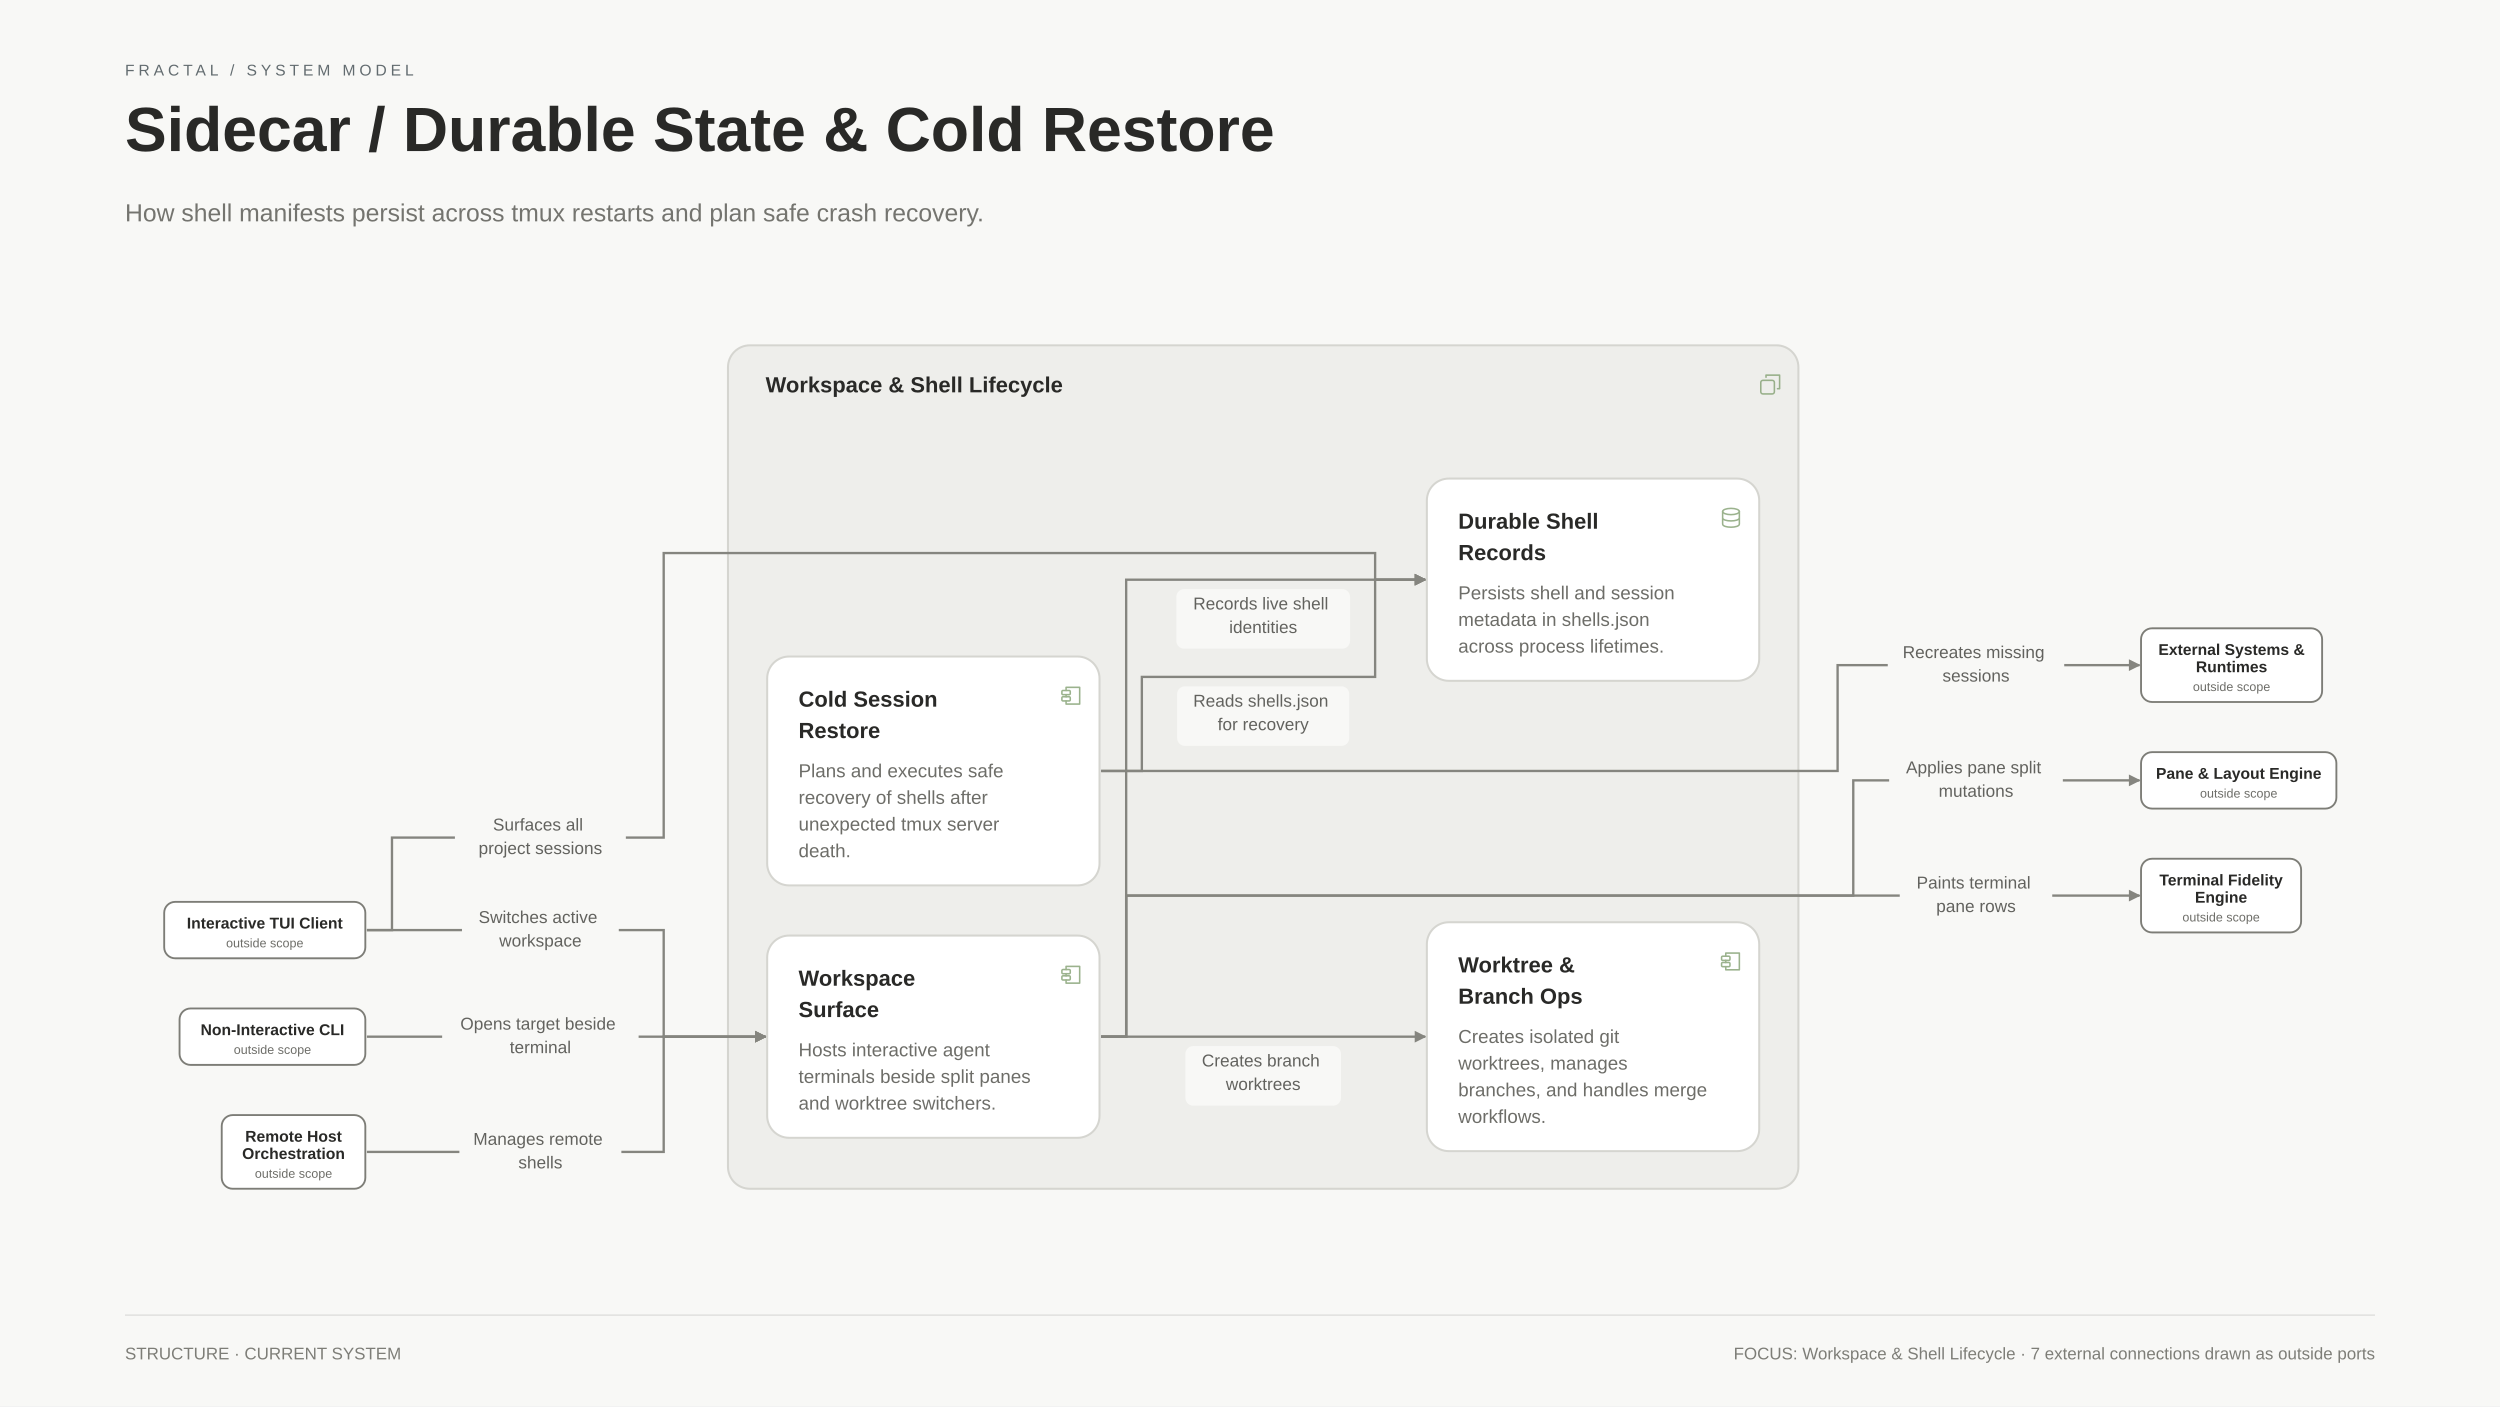
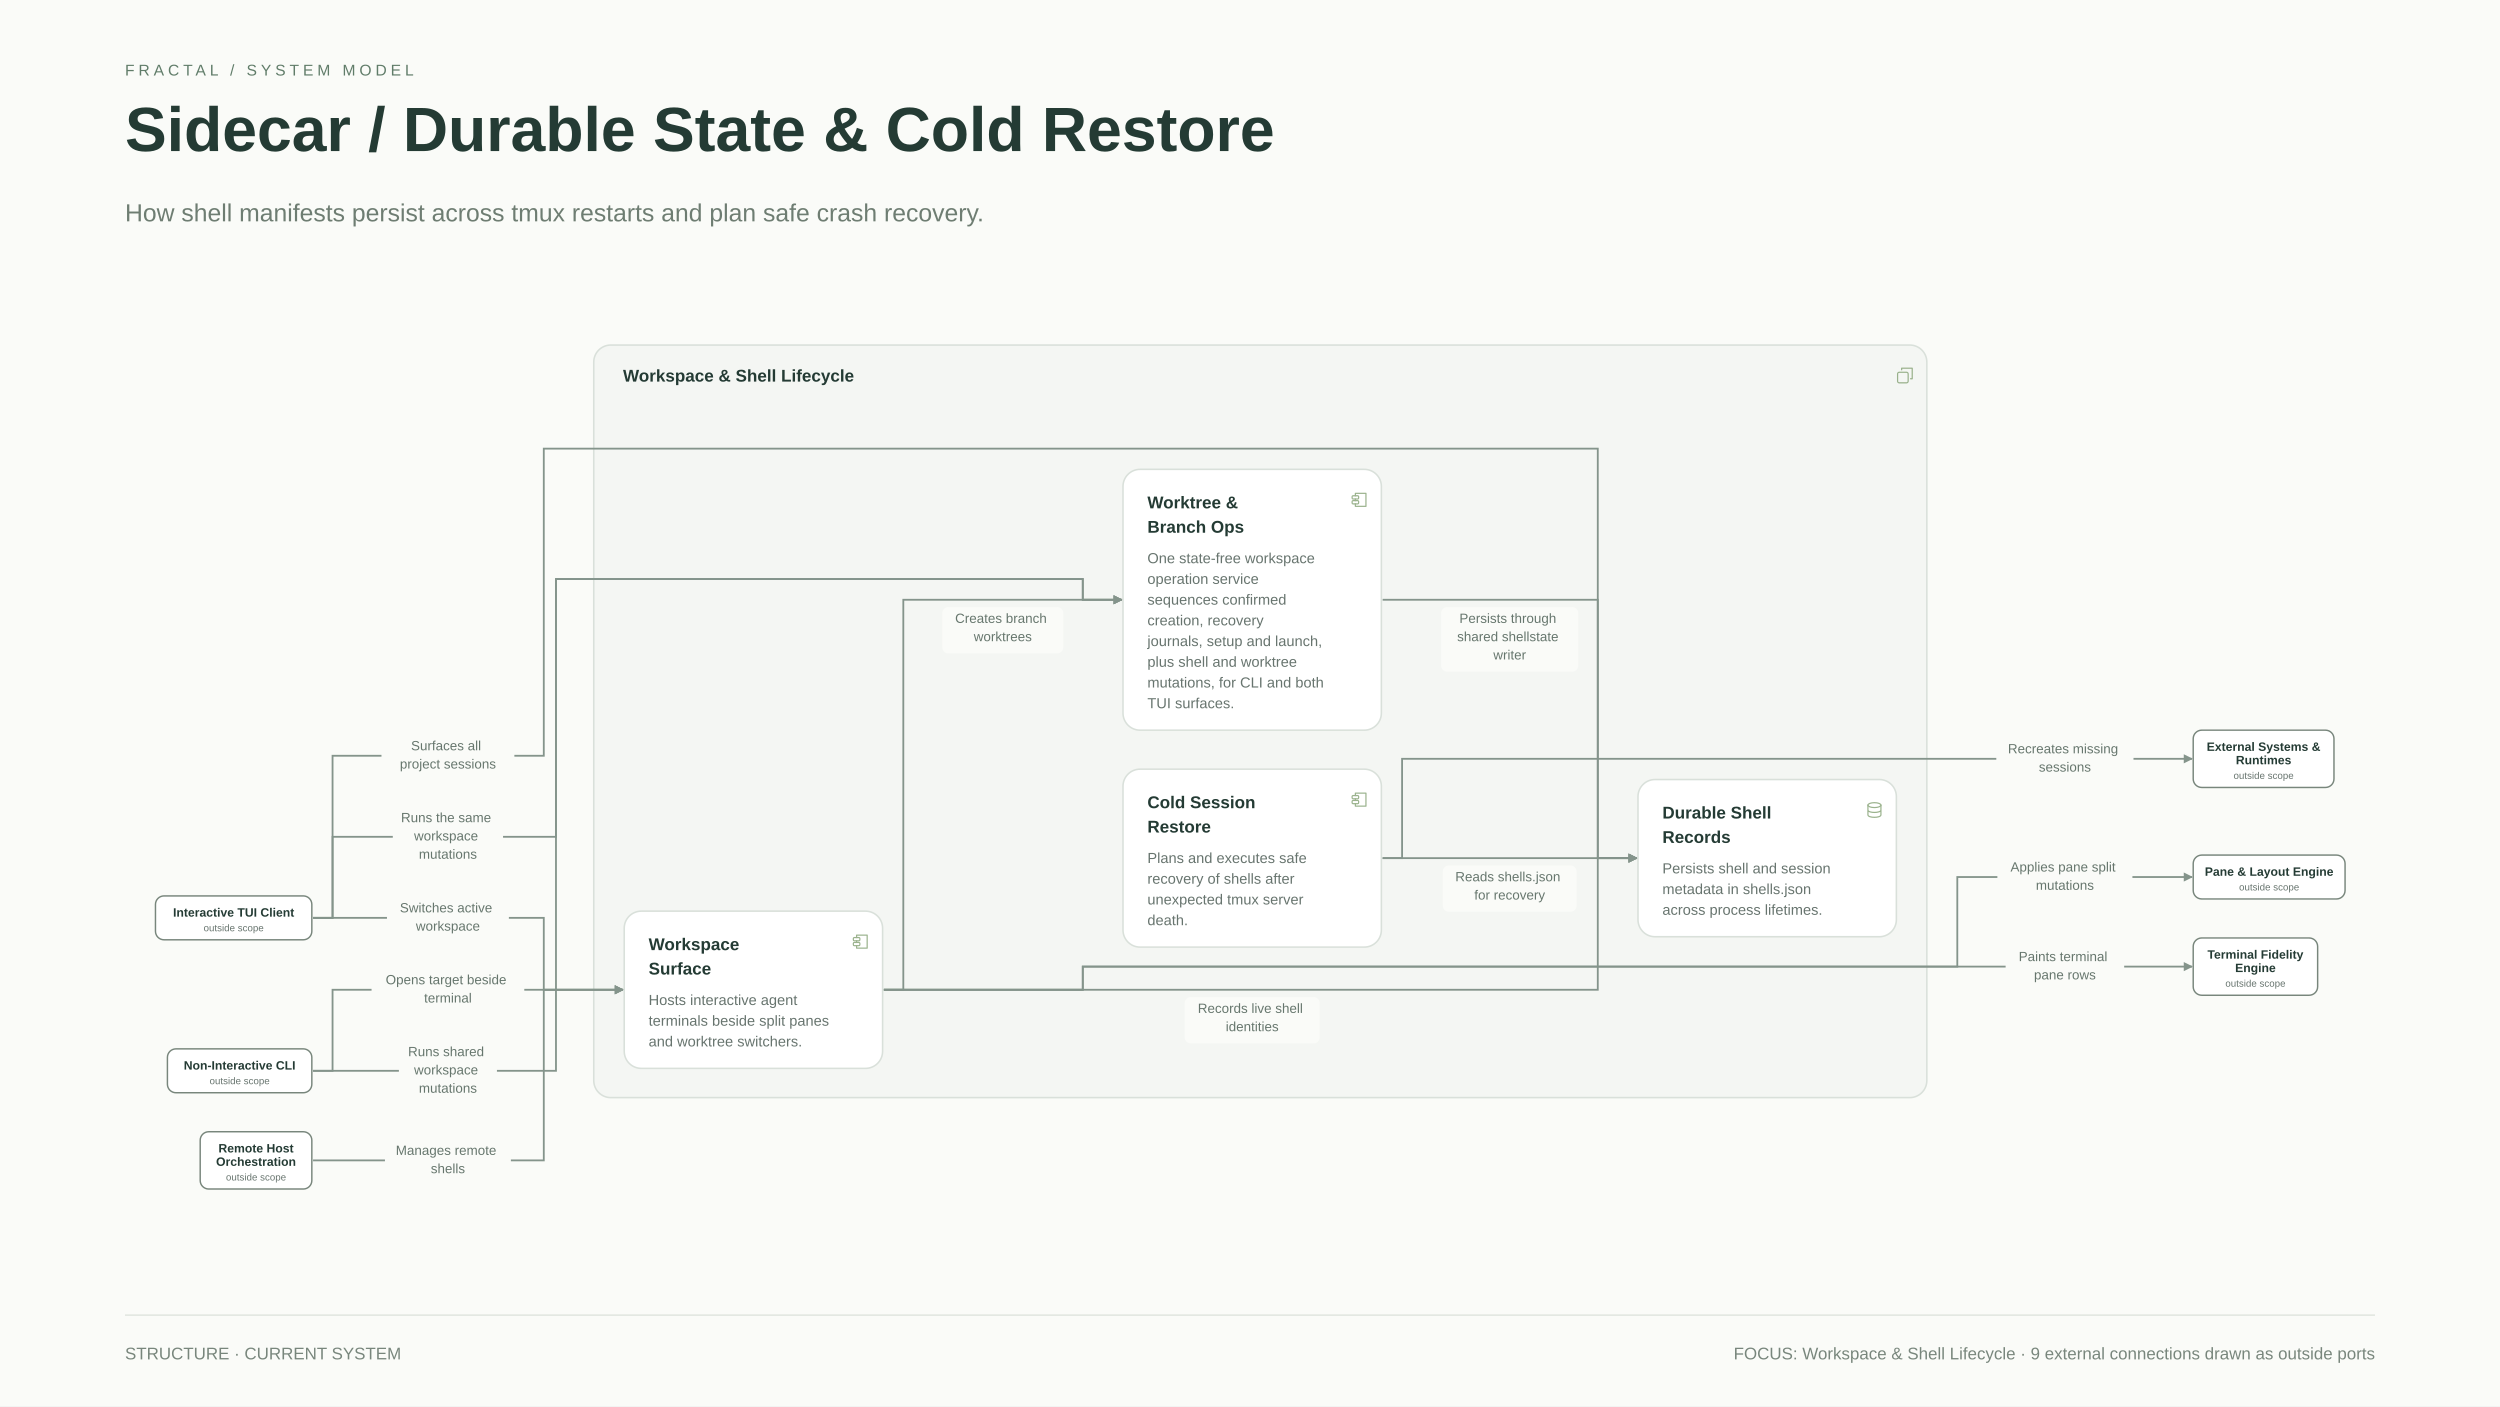
- <svg xmlns="http://www.w3.org/2000/svg" width="1920" height="1080" viewBox="0 0 1920 1080" role="img" aria-labelledby="title description" data-theme="graphite" data-theme-appearance="light">
+ <svg xmlns="http://www.w3.org/2000/svg" width="1920" height="1080" viewBox="0 0 1920 1080" role="img" aria-labelledby="title description" data-theme="grove" data-theme-appearance="light">
  <defs>
    <marker id="arrow" viewBox="0 0 10 10" refX="9" refY="5" markerWidth="5" markerHeight="5" orient="auto-start-reverse">
-       <path d="M 0 0 L 10 5 L 0 10 z" fill="#85857f" />
+       <path d="M 0 0 L 10 5 L 0 10 z" fill="#84948b" />
    </marker>
  </defs>
-   <rect width="1920" height="1080" fill="#f8f8f6" />
+   <rect width="1920" height="1080" fill="#fafbf8" />
  <g font-family="Arial, Helvetica, sans-serif">
-     <text x="96" y="58" font-size="12" letter-spacing="3" fill="#626b6f">FRACTAL / SYSTEM MODEL</text>
+     <text x="96" y="58" font-size="12" letter-spacing="3" fill="#607c69">FRACTAL / SYSTEM MODEL</text>
    <g data-export-layer="title">
-       <text x="96" y="116" font-size="48" font-weight="600" fill="#292927">
+       <text x="96" y="116" font-size="48" font-weight="600" fill="#243b34">
        <tspan x="96" dy="0">Sidecar / Durable State &amp; Cold Restore</tspan>
      </text>
    </g>
    <g data-export-layer="subtitle">
-       <text x="96" y="170" font-size="19" font-weight="400" fill="#74746f">
+       <text x="96" y="170" font-size="19" font-weight="400" fill="#6e7d72">
        <tspan x="96" dy="0">How shell manifests persist across tmux restarts and plan safe crash recovery.</tspan>
      </text>
    </g>
-     <g data-export-layer="diagram" transform="translate(96 236.317) scale(1.204)">
+     <g data-export-layer="diagram" transform="translate(96 242.528) scale(0.936)">
      <g data-element="workspaces">
-         <rect x="384.62" y="24" width="682.8" height="538" rx="14" fill="#eeeeeb" stroke="#d5d5d0" stroke-width="1.3" />
-         <g transform="translate(1041.42 41) scale(0.667)" color="#89A579" opacity="0.85">
+         <rect x="384.62" y="24" width="1093.81" height="617.5" rx="14" fill="#f4f6f3" stroke="#d9e0da" stroke-width="1.3" />
+         <g transform="translate(1452.43 41) scale(0.667)" color="#89A579" opacity="0.85">
          <g fill="none" stroke="currentColor" stroke-width="1.5" stroke-linecap="round" stroke-linejoin="round">
            <rect x="3" y="8" width="13" height="13" rx="2" />
            <path d="M8 5V3h13v13h-2" />
          </g>
        </g>
-         <text x="408.62" y="54" font-size="14" font-weight="600" fill="#292927">
+         <text x="408.62" y="54" font-size="14" font-weight="600" fill="#243b34">
          <tspan x="408.62" dy="0">Workspace &amp; Shell Lifecycle</tspan>
        </text>
-         <text x="404.62" y="78" font-size="12" font-weight="400" fill="#6d6d68" />
-       </g>
-       <path d="M154.3,397 L343.62,397 L343.62,465 L408.62,465" fill="none" stroke="#85857f" stroke-width="1.5" marker-end="url(#arrow)" />
-       <path d="M154.3,397 L170.3,397 L170.3,338 L343.62,338 L343.62,156.5 L797.42,156.5 L797.42,173.5 L829.42,173.5" fill="none" stroke="#85857f" stroke-width="1.5" marker-end="url(#arrow)" />
-       <path d="M622.62,465 L638.62,465 L638.62,375 L1102.42,375 L1102.42,301.5 L1284.98,301.5" fill="none" stroke="#85857f" stroke-width="1.5" marker-end="url(#arrow)" />
-       <path d="M622.62,465 L829.42,465" fill="none" stroke="#85857f" stroke-width="1.5" marker-end="url(#arrow)" />
-       <path d="M622.62,465 L638.62,465 L638.62,173.5 L829.42,173.5" fill="none" stroke="#85857f" stroke-width="1.5" marker-end="url(#arrow)" />
-       <path d="M622.62,465 L638.62,465 L638.62,375 L1284.98,375" fill="none" stroke="#85857f" stroke-width="1.5" marker-end="url(#arrow)" />
-       <path d="M622.62,295.5 L648.62,295.5 L648.62,235.5 L797.42,235.5 L797.42,173.5 L829.42,173.5" fill="none" stroke="#85857f" stroke-width="1.5" marker-end="url(#arrow)" />
-       <path d="M622.62,295.5 L1092.42,295.5 L1092.42,228 L1284.98,228" fill="none" stroke="#85857f" stroke-width="1.5" marker-end="url(#arrow)" />
-       <path d="M154.3,465 L408.62,465" fill="none" stroke="#85857f" stroke-width="1.5" marker-end="url(#arrow)" />
-       <path d="M154.3,538.5 L343.62,538.5 L343.62,465 L408.62,465" fill="none" stroke="#85857f" stroke-width="1.5" marker-end="url(#arrow)" />
+         <text x="404.62" y="78" font-size="12" font-weight="400" fill="#67746e" />
+       </g>
+       <path d="M154.3,494 L343.62,494 L343.62,553 L408.62,553" fill="none" stroke="#84948b" stroke-width="1.5" marker-end="url(#arrow)" />
+       <path d="M154.3,494 L170.3,494 L170.3,361 L343.62,361 L343.62,109 L1208.43,109 L1208.43,445 L1240.43,445" fill="none" stroke="#84948b" stroke-width="1.5" marker-end="url(#arrow)" />
+       <path d="M622.62,553 L785.87,553 L785.87,534 L1503.43,534 L1503.43,460.5 L1695.99,460.5" fill="none" stroke="#84948b" stroke-width="1.5" marker-end="url(#arrow)" />
+       <path d="M622.62,553 L638.62,553 L638.62,233 L817.87,233" fill="none" stroke="#84948b" stroke-width="1.5" marker-end="url(#arrow)" />
+       <path d="M154.3,619.5 L353.62,619.5 L353.62,216 L785.87,216 L785.87,233 L817.87,233" fill="none" stroke="#84948b" stroke-width="1.5" marker-end="url(#arrow)" />
+       <path d="M154.3,494 L170.3,494 L170.3,427.5 L353.62,427.5 L353.62,216 L785.87,216 L785.87,233 L817.87,233" fill="none" stroke="#84948b" stroke-width="1.5" marker-end="url(#arrow)" />
+       <path d="M1031.87,233 L1208.43,233 L1208.43,445 L1240.43,445" fill="none" stroke="#84948b" stroke-width="1.5" marker-end="url(#arrow)" />
+       <path d="M622.62,553 L1208.43,553 L1208.43,445 L1240.43,445" fill="none" stroke="#84948b" stroke-width="1.5" marker-end="url(#arrow)" />
+       <path d="M622.62,553 L785.87,553 L785.87,534 L1695.99,534" fill="none" stroke="#84948b" stroke-width="1.5" marker-end="url(#arrow)" />
+       <path d="M1031.87,445 L1240.43,445" fill="none" stroke="#84948b" stroke-width="1.5" marker-end="url(#arrow)" />
+       <path d="M1031.87,445 L1047.87,445 L1047.87,363.5 L1695.99,363.5" fill="none" stroke="#84948b" stroke-width="1.5" marker-end="url(#arrow)" />
+       <path d="M154.3,619.5 L170.3,619.5 L170.3,553 L408.62,553" fill="none" stroke="#84948b" stroke-width="1.5" marker-end="url(#arrow)" />
+       <path d="M154.3,693 L343.62,693 L343.62,553 L408.62,553" fill="none" stroke="#84948b" stroke-width="1.5" marker-end="url(#arrow)" />
      <g data-element="workspaces.surface">
-         <rect x="409.62" y="400.5" width="212" height="129" rx="14" fill="#ffffff" stroke="#d5d5d0" stroke-width="1.3" />
-         <g transform="translate(595.62 417.5) scale(0.667)" color="#89A579" opacity="0.85">
+         <rect x="409.62" y="488.5" width="212" height="129" rx="14" fill="#ffffff" stroke="#d9e0da" stroke-width="1.3" />
+         <g transform="translate(595.62 505.5) scale(0.667)" color="#89A579" opacity="0.85">
          <g fill="none" stroke="currentColor" stroke-width="1.5" stroke-linecap="round" stroke-linejoin="round">
            <path d="M7 7V4h13v16H7v-3m0-6v2" />
            <rect x="3" y="7" width="8" height="4" rx="1" />
            <rect x="3" y="13" width="8" height="4" rx="1" />
          </g>
        </g>
-         <text x="429.62" y="432.5" font-size="14" font-weight="600" fill="#292927">
+         <text x="429.62" y="520.5" font-size="14" font-weight="600" fill="#243b34">
          <tspan x="429.62" dy="0">Workspace</tspan>
          <tspan x="429.62" dy="20">Surface</tspan>
        </text>
-         <text x="429.62" y="477.5" font-size="12" font-weight="400" fill="#6d6d68">
+         <text x="429.62" y="565.5" font-size="12" font-weight="400" fill="#67746e">
          <tspan x="429.62" dy="0">Hosts interactive agent</tspan>
          <tspan x="429.62" dy="17">terminals beside split panes</tspan>
          <tspan x="429.62" dy="17">and worktree switchers.</tspan>
        </text>
      </g>
      <g data-element="workspaces.state">
-         <rect x="830.42" y="109" width="212" height="129" rx="14" fill="#ffffff" stroke="#d5d5d0" stroke-width="1.3" />
-         <g transform="translate(1016.42 126) scale(0.667)" color="#89A579" opacity="0.85">
+         <rect x="1241.43" y="380.5" width="212" height="129" rx="14" fill="#ffffff" stroke="#d9e0da" stroke-width="1.3" />
+         <g transform="translate(1427.43 397.5) scale(0.667)" color="#89A579" opacity="0.85">
          <g fill="none" stroke="currentColor" stroke-width="1.5" stroke-linecap="round" stroke-linejoin="round">
            <ellipse cx="12" cy="6" rx="8" ry="3" />
            <path d="M4 6v12c0 4 16 4 16 0V6M4 12c0 4 16 4 16 0" />
          </g>
        </g>
-         <text x="850.42" y="141" font-size="14" font-weight="600" fill="#292927">
-           <tspan x="850.42" dy="0">Durable Shell</tspan>
-           <tspan x="850.42" dy="20">Records</tspan>
-         </text>
-         <text x="850.42" y="186" font-size="12" font-weight="400" fill="#6d6d68">
-           <tspan x="850.42" dy="0">Persists shell and session</tspan>
-           <tspan x="850.42" dy="17">metadata in shells.json</tspan>
-           <tspan x="850.42" dy="17">across process lifetimes.</tspan>
+         <text x="1261.43" y="412.5" font-size="14" font-weight="600" fill="#243b34">
+           <tspan x="1261.43" dy="0">Durable Shell</tspan>
+           <tspan x="1261.43" dy="20">Records</tspan>
+         </text>
+         <text x="1261.43" y="457.5" font-size="12" font-weight="400" fill="#67746e">
+           <tspan x="1261.43" dy="0">Persists shell and session</tspan>
+           <tspan x="1261.43" dy="17">metadata in shells.json</tspan>
+           <tspan x="1261.43" dy="17">across process lifetimes.</tspan>
        </text>
      </g>
      <g data-element="workspaces.restore">
-         <rect x="409.62" y="222.5" width="212" height="146" rx="14" fill="#ffffff" stroke="#d5d5d0" stroke-width="1.3" />
-         <g transform="translate(595.62 239.5) scale(0.667)" color="#89A579" opacity="0.85">
+         <rect x="818.87" y="372" width="212" height="146" rx="14" fill="#ffffff" stroke="#d9e0da" stroke-width="1.3" />
+         <g transform="translate(1004.87 389) scale(0.667)" color="#89A579" opacity="0.85">
          <g fill="none" stroke="currentColor" stroke-width="1.5" stroke-linecap="round" stroke-linejoin="round">
            <path d="M7 7V4h13v16H7v-3m0-6v2" />
            <rect x="3" y="7" width="8" height="4" rx="1" />
            <rect x="3" y="13" width="8" height="4" rx="1" />
          </g>
        </g>
-         <text x="429.62" y="254.5" font-size="14" font-weight="600" fill="#292927">
-           <tspan x="429.62" dy="0">Cold Session</tspan>
-           <tspan x="429.62" dy="20">Restore</tspan>
-         </text>
-         <text x="429.62" y="299.5" font-size="12" font-weight="400" fill="#6d6d68">
-           <tspan x="429.62" dy="0">Plans and executes safe</tspan>
-           <tspan x="429.62" dy="17">recovery of shells after</tspan>
-           <tspan x="429.62" dy="17">unexpected tmux server</tspan>
-           <tspan x="429.62" dy="17">death.</tspan>
+         <text x="838.87" y="404" font-size="14" font-weight="600" fill="#243b34">
+           <tspan x="838.87" dy="0">Cold Session</tspan>
+           <tspan x="838.87" dy="20">Restore</tspan>
+         </text>
+         <text x="838.87" y="449" font-size="12" font-weight="400" fill="#67746e">
+           <tspan x="838.87" dy="0">Plans and executes safe</tspan>
+           <tspan x="838.87" dy="17">recovery of shells after</tspan>
+           <tspan x="838.87" dy="17">unexpected tmux server</tspan>
+           <tspan x="838.87" dy="17">death.</tspan>
        </text>
      </g>
      <g data-element="workspaces.git_ops">
-         <rect x="830.42" y="392" width="212" height="146" rx="14" fill="#ffffff" stroke="#d5d5d0" stroke-width="1.3" />
-         <g transform="translate(1016.42 409) scale(0.667)" color="#89A579" opacity="0.85">
+         <rect x="818.87" y="126" width="212" height="214" rx="14" fill="#ffffff" stroke="#d9e0da" stroke-width="1.3" />
+         <g transform="translate(1004.87 143) scale(0.667)" color="#89A579" opacity="0.85">
          <g fill="none" stroke="currentColor" stroke-width="1.5" stroke-linecap="round" stroke-linejoin="round">
            <path d="M7 7V4h13v16H7v-3m0-6v2" />
            <rect x="3" y="7" width="8" height="4" rx="1" />
            <rect x="3" y="13" width="8" height="4" rx="1" />
          </g>
        </g>
-         <text x="850.42" y="424" font-size="14" font-weight="600" fill="#292927">
-           <tspan x="850.42" dy="0">Worktree &amp;</tspan>
-           <tspan x="850.42" dy="20">Branch Ops</tspan>
-         </text>
-         <text x="850.42" y="469" font-size="12" font-weight="400" fill="#6d6d68">
-           <tspan x="850.42" dy="0">Creates isolated git</tspan>
-           <tspan x="850.42" dy="17">worktrees, manages</tspan>
-           <tspan x="850.42" dy="17">branches, and handles merge</tspan>
-           <tspan x="850.42" dy="17">workflows.</tspan>
-         </text>
-       </g>
-       <g data-outside-port="tui" transform="translate(25 379)" role="group" aria-label="Outside scope: Interactive TUI Client. 2 connections.">
-         <rect width="128.3" height="36" rx="7" fill="#ffffff" stroke="#7d7d77" stroke-width="1.2" />
-         <text x="64.15" y="17" text-anchor="middle" font-size="10" font-weight="600" fill="#292927">Interactive TUI Client</text>
-         <text x="64.15" y="29" text-anchor="middle" font-size="8" fill="#6d6d68">outside scope</text>
-       </g>
-       <g data-outside-port="panes" transform="translate(1285.98 283.5)" role="group" aria-label="Outside scope: Pane &amp; Layout Engine. 1 connection.">
-         <rect width="124.6" height="36" rx="7" fill="#ffffff" stroke="#7d7d77" stroke-width="1.2" />
-         <text x="62.3" y="17" text-anchor="middle" font-size="10" font-weight="600" fill="#292927">Pane &amp; Layout Engine</text>
-         <text x="62.3" y="29" text-anchor="middle" font-size="8" fill="#6d6d68">outside scope</text>
-       </g>
-       <g data-outside-port="terminal" transform="translate(1285.98 351.5)" role="group" aria-label="Outside scope: Terminal Fidelity Engine. 1 connection.">
-         <rect width="102.1" height="47" rx="7" fill="#ffffff" stroke="#7d7d77" stroke-width="1.2" />
-         <text x="51.05" y="17" text-anchor="middle" font-size="10" font-weight="600" fill="#292927">Terminal Fidelity</text>
-         <text x="51.05" y="28" text-anchor="middle" font-size="10" font-weight="600" fill="#292927">Engine</text>
-         <text x="51.05" y="40" text-anchor="middle" font-size="8" fill="#6d6d68">outside scope</text>
-       </g>
-       <g data-outside-port="external" transform="translate(1285.98 204.5)" role="group" aria-label="Outside scope: External Systems &amp; Runtimes. 1 connection.">
-         <rect width="115.5" height="47" rx="7" fill="#ffffff" stroke="#7d7d77" stroke-width="1.2" />
-         <text x="57.75" y="17" text-anchor="middle" font-size="10" font-weight="600" fill="#292927">External Systems &amp;</text>
-         <text x="57.75" y="28" text-anchor="middle" font-size="10" font-weight="600" fill="#292927">Runtimes</text>
-         <text x="57.75" y="40" text-anchor="middle" font-size="8" fill="#6d6d68">outside scope</text>
-       </g>
-       <g data-outside-port="cli" transform="translate(34.8 447)" role="group" aria-label="Outside scope: Non-Interactive CLI. 1 connection.">
-         <rect width="118.5" height="36" rx="7" fill="#ffffff" stroke="#7d7d77" stroke-width="1.2" />
-         <text x="59.25" y="17" text-anchor="middle" font-size="10" font-weight="600" fill="#292927">Non-Interactive CLI</text>
-         <text x="59.25" y="29" text-anchor="middle" font-size="8" fill="#6d6d68">outside scope</text>
-       </g>
-       <g data-outside-port="remoting" transform="translate(61.7 515)" role="group" aria-label="Outside scope: Remote Host Orchestration. 1 connection.">
-         <rect width="91.6" height="47" rx="7" fill="#ffffff" stroke="#7d7d77" stroke-width="1.2" />
-         <text x="45.8" y="17" text-anchor="middle" font-size="10" font-weight="600" fill="#292927">Remote Host</text>
-         <text x="45.8" y="28" text-anchor="middle" font-size="10" font-weight="600" fill="#292927">Orchestration</text>
-         <text x="45.8" y="40" text-anchor="middle" font-size="8" fill="#6d6d68">outside scope</text>
-       </g>
-       <g>
-         <rect x="214.95" y="379.5" width="100.02" height="38" rx="5" fill="#f8f8f6" />
-         <text x="264.96" y="392.5" text-anchor="middle" font-size="11" fill="#62625e">
+         <text x="838.87" y="158" font-size="14" font-weight="600" fill="#243b34">
+           <tspan x="838.87" dy="0">Worktree &amp;</tspan>
+           <tspan x="838.87" dy="20">Branch Ops</tspan>
+         </text>
+         <text x="838.87" y="203" font-size="12" font-weight="400" fill="#67746e">
+           <tspan x="838.87" dy="0">One state-free workspace</tspan>
+           <tspan x="838.87" dy="17">operation service</tspan>
+           <tspan x="838.87" dy="17">sequences confirmed</tspan>
+           <tspan x="838.87" dy="17">creation, recovery</tspan>
+           <tspan x="838.87" dy="17">journals, setup and launch,</tspan>
+           <tspan x="838.87" dy="17">plus shell and worktree</tspan>
+           <tspan x="838.87" dy="17">mutations, for CLI and both</tspan>
+           <tspan x="838.87" dy="17">TUI surfaces.</tspan>
+         </text>
+       </g>
+       <g data-outside-port="tui" transform="translate(25 476)" role="group" aria-label="Outside scope: Interactive TUI Client. 3 connections.">
+         <rect width="128.3" height="36" rx="7" fill="#ffffff" stroke="#78867c" stroke-width="1.2" />
+         <text x="64.15" y="17" text-anchor="middle" font-size="10" font-weight="600" fill="#243b34">Interactive TUI Client</text>
+         <text x="64.15" y="29" text-anchor="middle" font-size="8" fill="#67746e">outside scope</text>
+       </g>
+       <g data-outside-port="panes" transform="translate(1696.99 442.5)" role="group" aria-label="Outside scope: Pane &amp; Layout Engine. 1 connection.">
+         <rect width="124.6" height="36" rx="7" fill="#ffffff" stroke="#78867c" stroke-width="1.2" />
+         <text x="62.3" y="17" text-anchor="middle" font-size="10" font-weight="600" fill="#243b34">Pane &amp; Layout Engine</text>
+         <text x="62.3" y="29" text-anchor="middle" font-size="8" fill="#67746e">outside scope</text>
+       </g>
+       <g data-outside-port="cli" transform="translate(34.8 601.5)" role="group" aria-label="Outside scope: Non-Interactive CLI. 2 connections.">
+         <rect width="118.5" height="36" rx="7" fill="#ffffff" stroke="#78867c" stroke-width="1.2" />
+         <text x="59.25" y="17" text-anchor="middle" font-size="10" font-weight="600" fill="#243b34">Non-Interactive CLI</text>
+         <text x="59.25" y="29" text-anchor="middle" font-size="8" fill="#67746e">outside scope</text>
+       </g>
+       <g data-outside-port="terminal" transform="translate(1696.99 510.5)" role="group" aria-label="Outside scope: Terminal Fidelity Engine. 1 connection.">
+         <rect width="102.1" height="47" rx="7" fill="#ffffff" stroke="#78867c" stroke-width="1.2" />
+         <text x="51.05" y="17" text-anchor="middle" font-size="10" font-weight="600" fill="#243b34">Terminal Fidelity</text>
+         <text x="51.05" y="28" text-anchor="middle" font-size="10" font-weight="600" fill="#243b34">Engine</text>
+         <text x="51.05" y="40" text-anchor="middle" font-size="8" fill="#67746e">outside scope</text>
+       </g>
+       <g data-outside-port="external" transform="translate(1696.99 340)" role="group" aria-label="Outside scope: External Systems &amp; Runtimes. 1 connection.">
+         <rect width="115.5" height="47" rx="7" fill="#ffffff" stroke="#78867c" stroke-width="1.2" />
+         <text x="57.75" y="17" text-anchor="middle" font-size="10" font-weight="600" fill="#243b34">External Systems &amp;</text>
+         <text x="57.75" y="28" text-anchor="middle" font-size="10" font-weight="600" fill="#243b34">Runtimes</text>
+         <text x="57.75" y="40" text-anchor="middle" font-size="8" fill="#67746e">outside scope</text>
+       </g>
+       <g data-outside-port="remoting" transform="translate(61.7 669.5)" role="group" aria-label="Outside scope: Remote Host Orchestration. 1 connection.">
+         <rect width="91.6" height="47" rx="7" fill="#ffffff" stroke="#78867c" stroke-width="1.2" />
+         <text x="45.8" y="17" text-anchor="middle" font-size="10" font-weight="600" fill="#243b34">Remote Host</text>
+         <text x="45.8" y="28" text-anchor="middle" font-size="10" font-weight="600" fill="#243b34">Orchestration</text>
+         <text x="45.8" y="40" text-anchor="middle" font-size="8" fill="#67746e">outside scope</text>
+       </g>
+       <g>
+         <rect x="214.95" y="476.5" width="100.02" height="38" rx="5" fill="#fafbf8" />
+         <text x="264.96" y="489.5" text-anchor="middle" font-size="11" fill="#66766d">
          <tspan x="264.96" dy="0">Switches active</tspan>
          <tspan x="264.96" dy="15">workspace</tspan>
        </text>
      </g>
      <g>
-         <rect x="210.44" y="320.5" width="109.04" height="38" rx="5" fill="#f8f8f6" />
-         <text x="264.96" y="333.5" text-anchor="middle" font-size="11" fill="#62625e">
+         <rect x="210.44" y="343.5" width="109.04" height="38" rx="5" fill="#fafbf8" />
+         <text x="264.96" y="356.5" text-anchor="middle" font-size="11" fill="#66766d">
          <tspan x="264.96" dy="0">Surfaces all</tspan>
          <tspan x="264.96" dy="15">project sessions</tspan>
        </text>
      </g>
      <g>
-         <rect x="1125.3" y="284" width="110.8" height="38" rx="5" fill="#f8f8f6" />
-         <text x="1180.7" y="297" text-anchor="middle" font-size="11" fill="#62625e">
-           <tspan x="1180.7" dy="0">Applies pane split</tspan>
-           <tspan x="1180.7" dy="15">mutations</tspan>
-         </text>
-       </g>
-       <g>
-         <rect x="676.395" y="471" width="99.25" height="38" rx="5" fill="#f8f8f6" />
-         <text x="726.02" y="484" text-anchor="middle" font-size="11" fill="#62625e">
-           <tspan x="726.02" dy="0">Creates branch</tspan>
-           <tspan x="726.02" dy="15">worktrees</tspan>
-         </text>
-       </g>
-       <g>
-         <rect x="670.62" y="179.5" width="110.8" height="38" rx="5" fill="#f8f8f6" />
-         <text x="726.02" y="192.5" text-anchor="middle" font-size="11" fill="#62625e">
-           <tspan x="726.02" dy="0">Records live shell</tspan>
-           <tspan x="726.02" dy="15">identities</tspan>
-         </text>
-       </g>
-       <g>
-         <rect x="1132.065" y="357.5" width="97.27" height="38" rx="5" fill="#f8f8f6" />
-         <text x="1180.7" y="370.5" text-anchor="middle" font-size="11" fill="#62625e">
-           <tspan x="1180.7" dy="0">Paints terminal</tspan>
-           <tspan x="1180.7" dy="15">pane rows</tspan>
-         </text>
-       </g>
-       <g>
-         <rect x="671.115" y="241.5" width="109.81" height="38" rx="5" fill="#f8f8f6" />
-         <text x="726.02" y="254.5" text-anchor="middle" font-size="11" fill="#62625e">
-           <tspan x="726.02" dy="0">Reads shells.json</tspan>
-           <tspan x="726.02" dy="15">for recovery</tspan>
-         </text>
-       </g>
-       <g>
-         <rect x="1124.42" y="210.5" width="112.56" height="38" rx="5" fill="#f8f8f6" />
-         <text x="1180.7" y="223.5" text-anchor="middle" font-size="11" fill="#62625e">
-           <tspan x="1180.7" dy="0">Recreates missing</tspan>
-           <tspan x="1180.7" dy="15">sessions</tspan>
-         </text>
-       </g>
-       <g>
-         <rect x="202.3" y="447.5" width="125.32" height="38" rx="5" fill="#f8f8f6" />
-         <text x="264.96" y="460.5" text-anchor="middle" font-size="11" fill="#62625e">
+         <rect x="1536.31" y="443" width="110.8" height="38" rx="5" fill="#fafbf8" />
+         <text x="1591.71" y="456" text-anchor="middle" font-size="11" fill="#66766d">
+           <tspan x="1591.71" dy="0">Applies pane split</tspan>
+           <tspan x="1591.71" dy="15">mutations</tspan>
+         </text>
+       </g>
+       <g>
+         <rect x="670.62" y="239" width="99.25" height="38" rx="5" fill="#fafbf8" />
+         <text x="720.245" y="252" text-anchor="middle" font-size="11" fill="#66766d">
+           <tspan x="720.245" dy="0">Creates branch</tspan>
+           <tspan x="720.245" dy="15">worktrees</tspan>
+         </text>
+       </g>
+       <g>
+         <rect x="224.74" y="594.5" width="80.44" height="53" rx="5" fill="#fafbf8" />
+         <text x="264.96" y="607.5" text-anchor="middle" font-size="11" fill="#66766d">
+           <tspan x="264.96" dy="0">Runs shared</tspan>
+           <tspan x="264.96" dy="15">workspace</tspan>
+           <tspan x="264.96" dy="15">mutations</tspan>
+         </text>
+       </g>
+       <g>
+         <rect x="219.735" y="402.5" width="90.45" height="53" rx="5" fill="#fafbf8" />
+         <text x="264.96" y="415.5" text-anchor="middle" font-size="11" fill="#66766d">
+           <tspan x="264.96" dy="0">Runs the same</tspan>
+           <tspan x="264.96" dy="15">workspace</tspan>
+           <tspan x="264.96" dy="15">mutations</tspan>
+         </text>
+       </g>
+       <g>
+         <rect x="1079.87" y="239" width="112.56" height="53" rx="5" fill="#fafbf8" />
+         <text x="1136.15" y="252" text-anchor="middle" font-size="11" fill="#66766d">
+           <tspan x="1136.15" dy="0">Persists through</tspan>
+           <tspan x="1136.15" dy="15">shared shellstate</tspan>
+           <tspan x="1136.15" dy="15">writer</tspan>
+         </text>
+       </g>
+       <g>
+         <rect x="869.47" y="559" width="110.8" height="38" rx="5" fill="#fafbf8" />
+         <text x="924.87" y="572" text-anchor="middle" font-size="11" fill="#66766d">
+           <tspan x="924.87" dy="0">Records live shell</tspan>
+           <tspan x="924.87" dy="15">identities</tspan>
+         </text>
+       </g>
+       <g>
+         <rect x="1543.075" y="516.5" width="97.27" height="38" rx="5" fill="#fafbf8" />
+         <text x="1591.71" y="529.5" text-anchor="middle" font-size="11" fill="#66766d">
+           <tspan x="1591.71" dy="0">Paints terminal</tspan>
+           <tspan x="1591.71" dy="15">pane rows</tspan>
+         </text>
+       </g>
+       <g>
+         <rect x="1081.245" y="451" width="109.81" height="38" rx="5" fill="#fafbf8" />
+         <text x="1136.15" y="464" text-anchor="middle" font-size="11" fill="#66766d">
+           <tspan x="1136.15" dy="0">Reads shells.json</tspan>
+           <tspan x="1136.15" dy="15">for recovery</tspan>
+         </text>
+       </g>
+       <g>
+         <rect x="1535.43" y="346" width="112.56" height="38" rx="5" fill="#fafbf8" />
+         <text x="1591.71" y="359" text-anchor="middle" font-size="11" fill="#66766d">
+           <tspan x="1591.71" dy="0">Recreates missing</tspan>
+           <tspan x="1591.71" dy="15">sessions</tspan>
+         </text>
+       </g>
+       <g>
+         <rect x="202.3" y="535.5" width="125.32" height="38" rx="5" fill="#fafbf8" />
+         <text x="264.96" y="548.5" text-anchor="middle" font-size="11" fill="#66766d">
          <tspan x="264.96" dy="0">Opens target beside</tspan>
          <tspan x="264.96" dy="15">terminal</tspan>
        </text>
      </g>
      <g>
-         <rect x="213.3" y="521" width="103.32" height="38" rx="5" fill="#f8f8f6" />
-         <text x="264.96" y="534" text-anchor="middle" font-size="11" fill="#62625e">
+         <rect x="213.3" y="675.5" width="103.32" height="38" rx="5" fill="#fafbf8" />
+         <text x="264.96" y="688.5" text-anchor="middle" font-size="11" fill="#66766d">
          <tspan x="264.96" dy="0">Manages remote</tspan>
          <tspan x="264.96" dy="15">shells</tspan>
        </text>
      </g>
    </g>
    <g data-export-layer="legend" />
-     <path d="M96 1010H1824" stroke="#ddddda" />
-     <text x="96" y="1044" font-size="13" fill="#7d7d77">STRUCTURE · CURRENT SYSTEM</text>
-     <text x="1824" y="1044" text-anchor="end" font-size="13" fill="#7d7d77">FOCUS: Workspace &amp; Shell Lifecycle · 7 external connections drawn as outside ports</text>
+     <path d="M96 1010H1824" stroke="#dce2db" />
+     <text x="96" y="1044" font-size="13" fill="#78867c">STRUCTURE · CURRENT SYSTEM</text>
+     <text x="1824" y="1044" text-anchor="end" font-size="13" fill="#78867c">FOCUS: Workspace &amp; Shell Lifecycle · 9 external connections drawn as outside ports</text>
  </g>
</svg>
